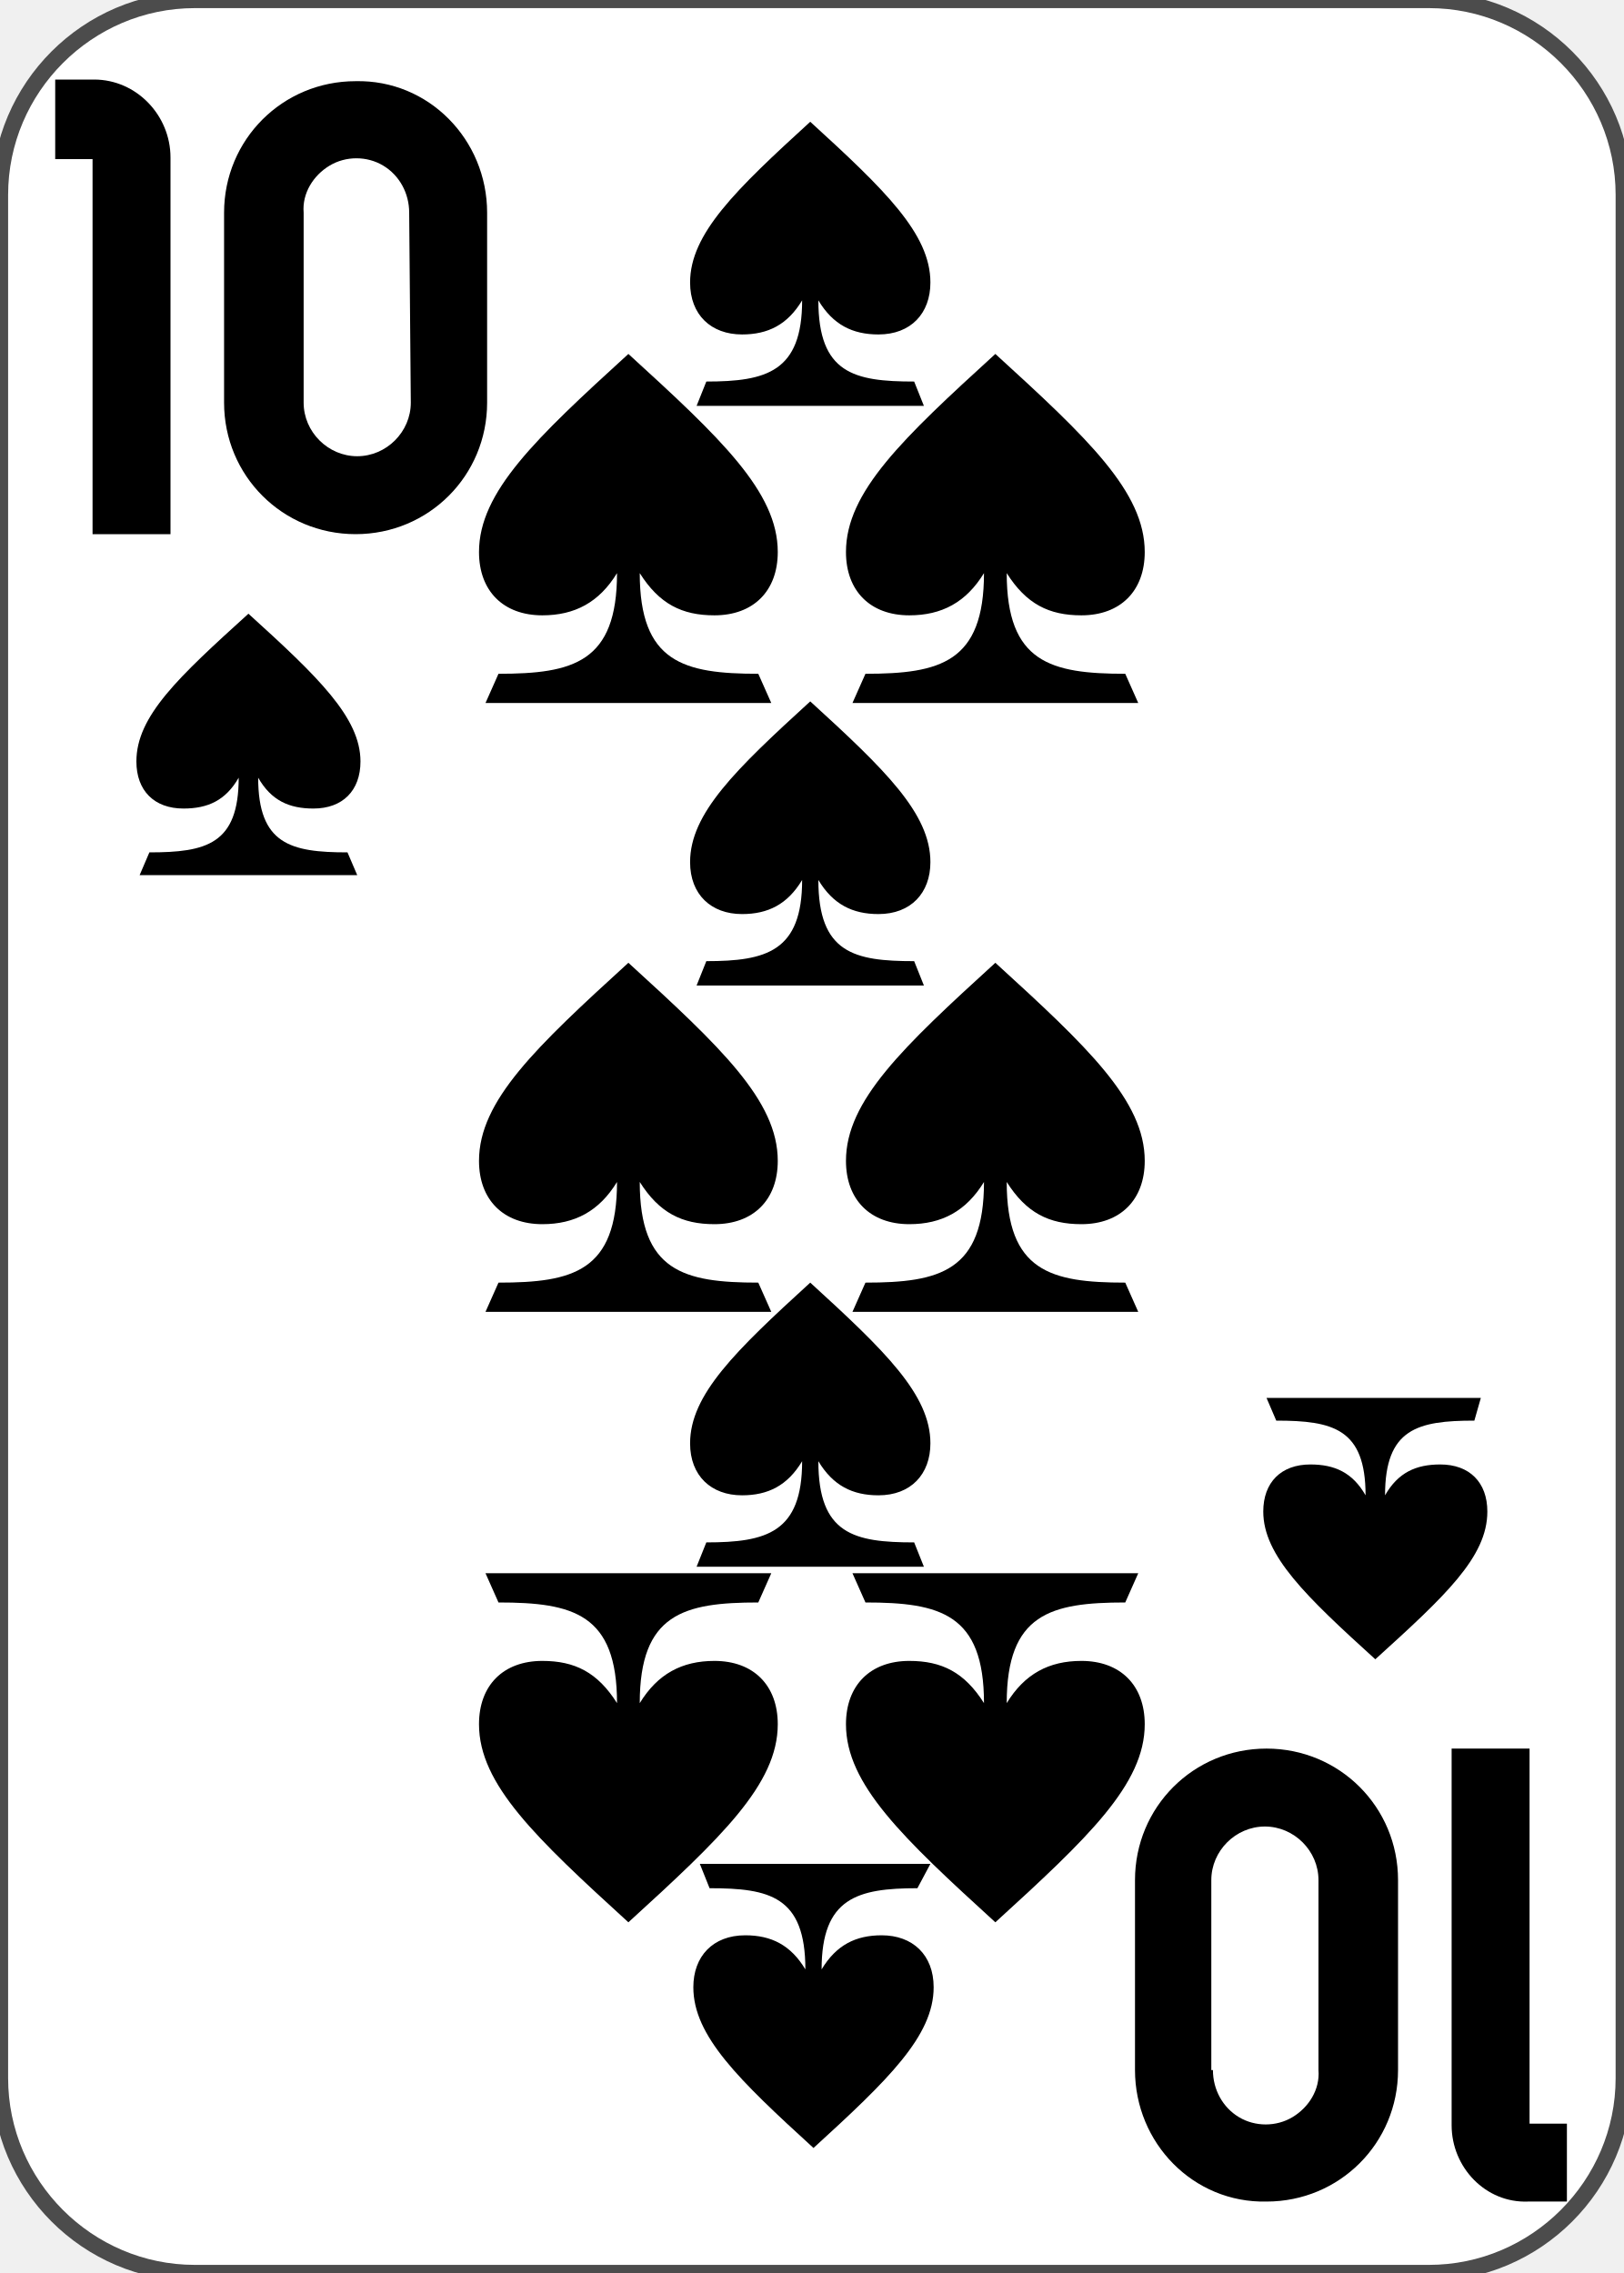
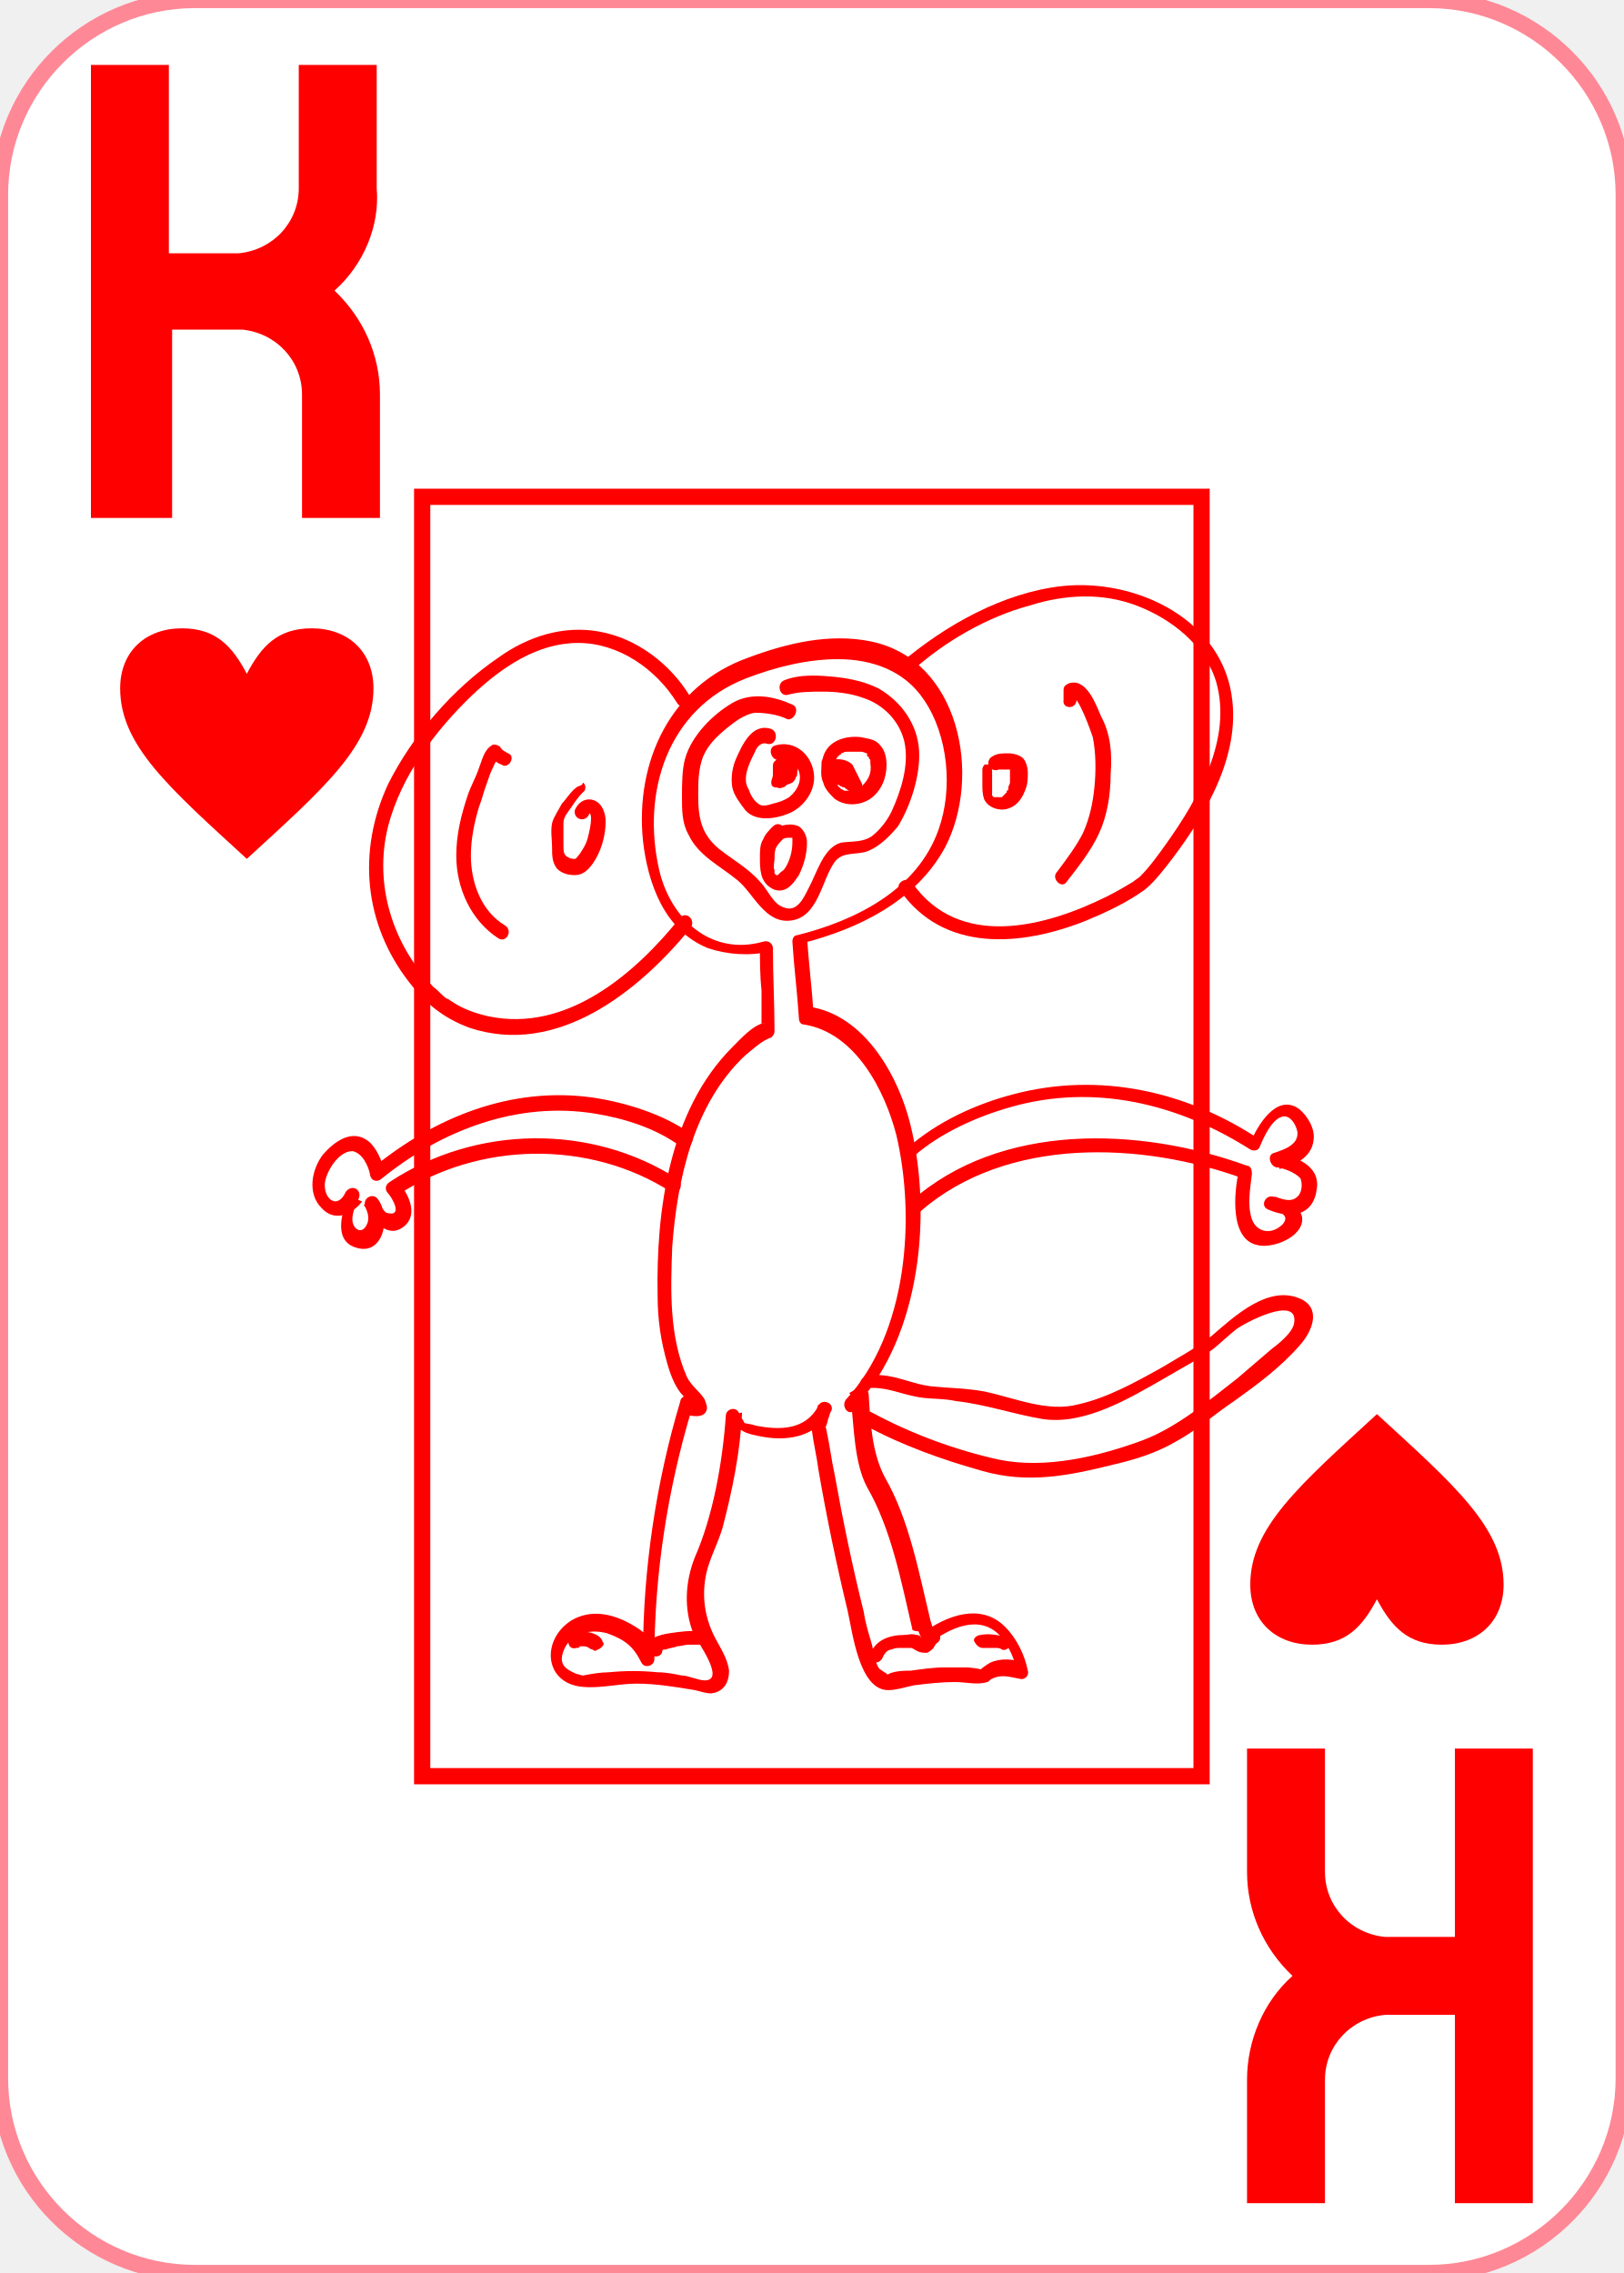
<svg xmlns="http://www.w3.org/2000/svg" version="1.1" id="Layer_1" x="0px" y="0px" viewBox="0 0 100 140" style="enable-background:new 0 0 100 140;" xml:space="preserve">
  <style type="text/css">
- 	.st0{fill:#FFFFFF;stroke:#4C4C4C;stroke-miterlimit:10;}
+ 	.st0{fill:#FFFFFF;stroke:#FF8896;stroke-miterlimit:10;}
+ 	.st1{fill:none;stroke:#FF0000;stroke-miterlimit:10;}
+ 	.st2{fill:#FF0000;}
</style>
  <path class="st0" d="M88,140H12c-6.6,0-12-5.4-12-12V12C0,5.4,5.4,0,12,0h76c6.6,0,12,5.4,12,12v116C100,134.6,94.6,140,88,140z" />
+   <rect x="26" y="30.6" class="st1" width="48" height="78.8" />
  <g>
-     <path d="M9.2,52.5c3.5,0,5.5-0.5,5.5-4.6c-0.8,1.4-1.9,1.9-3.4,1.9c-1.8,0-2.9-1.1-2.9-2.9c0-2.8,2.6-5.2,6.9-9.1   c4.3,3.9,6.9,6.4,6.9,9.1c0,1.8-1.1,2.9-2.9,2.9c-1.5,0-2.6-0.5-3.4-1.9c0,4.1,2,4.6,5.5,4.6l0.6,1.4H8.6L9.2,52.5z" />
+     <path class="st2" d="M20.6,17.9c1.8,1.7,2.8,4,2.8,6.4v7.6h-4.8v-7.6c0-2.1-1.6-3.8-3.7-4c-0.1,0-0.2,0-0.3,0h-4v11.6h-5V4h4.8   v11.6h4c0.1,0,0.2,0,0.3,0c2.1-0.2,3.7-1.9,3.7-4V4h4.8v7.6C23.4,13.9,22.4,16.3,20.6,17.9z" />
  </g>
  <g>
-     <path d="M90.8,87.5c-3.5,0-5.5,0.5-5.5,4.6c0.8-1.4,1.9-1.9,3.4-1.9c1.8,0,2.9,1.1,2.9,2.9c0,2.8-2.6,5.2-6.9,9.1   c-4.3-3.9-6.9-6.4-6.9-9.1c0-1.8,1.1-2.9,2.9-2.9c1.5,0,2.6,0.5,3.4,1.9c0-4.1-2-4.6-5.5-4.6L78,86.1h13.2L90.8,87.5z" />
+     <path class="st2" d="M79.6,121.7c-1.8-1.7-2.8-4-2.8-6.4v-7.6h4.8v7.6c0,2.1,1.6,3.8,3.7,4c0.1,0,0.2,0,0.3,0h4v-11.6h4.8v28h-4.8   v-11.6h-4c-0.1,0-0.2,0-0.3,0c-2.1,0.2-3.7,1.9-3.7,4v7.6h-4.8v-7.6C76.8,125.7,77.8,123.3,79.6,121.7z" />
  </g>
  <g>
-     <path d="M30.7,41.5c4.6,0,7.3-0.7,7.3-6.2c-1.1,1.8-2.6,2.6-4.6,2.6c-2.4,0-3.9-1.5-3.9-3.9c0-3.7,3.5-7,9.2-12.2   c5.7,5.2,9.2,8.5,9.2,12.2c0,2.4-1.5,3.9-3.9,3.9c-2,0-3.4-0.7-4.6-2.6c0,5.5,2.7,6.2,7.3,6.2l0.8,1.8H29.9L30.7,41.5z" />
+     <path class="st2" d="M77,97.6c0-3.5,3-6.1,7.8-10.5c4.8,4.4,7.8,7,7.8,10.5c0,2.3-1.6,3.7-3.8,3.7c-2.1,0-3.1-1.1-4-2.8   c-0.9,1.7-1.9,2.8-4,2.8C78.6,101.3,77,99.9,77,97.6z" />
  </g>
  <g>
-     <path d="M53.3,41.5c4.6,0,7.3-0.7,7.3-6.2c-1.1,1.8-2.6,2.6-4.6,2.6c-2.4,0-3.9-1.5-3.9-3.9c0-3.7,3.5-7,9.2-12.2   C67,27,70.5,30.3,70.5,34c0,2.4-1.5,3.9-3.9,3.9c-2,0-3.4-0.7-4.6-2.6c0,5.5,2.7,6.2,7.3,6.2l0.8,1.8H52.5L53.3,41.5z" />
+     <path class="st2" d="M23,42.4c0,3.5-3,6.1-7.8,10.5c-4.8-4.4-7.8-7-7.8-10.5c0-2.3,1.6-3.7,3.8-3.7c2.1,0,3.1,1.1,4,2.8   c0.9-1.7,1.9-2.8,4-2.8C21.4,38.7,23,40.1,23,42.4z" />
  </g>
  <g>
-     <path d="M30.7,79c4.6,0,7.3-0.7,7.3-6.2c-1.1,1.8-2.6,2.6-4.6,2.6c-2.4,0-3.9-1.5-3.9-3.9c0-3.7,3.5-7,9.2-12.2   c5.7,5.2,9.2,8.5,9.2,12.2c0,2.4-1.5,3.9-3.9,3.9c-2,0-3.4-0.7-4.6-2.6c0,5.5,2.7,6.2,7.3,6.2l0.8,1.8H29.9L30.7,79z" />
-   </g>
-   <g>
-     <path d="M53.3,79c4.6,0,7.3-0.7,7.3-6.2c-1.1,1.8-2.6,2.6-4.6,2.6c-2.4,0-3.9-1.5-3.9-3.9c0-3.7,3.5-7,9.2-12.2   c5.7,5.2,9.2,8.5,9.2,12.2c0,2.4-1.5,3.9-3.9,3.9c-2,0-3.4-0.7-4.6-2.6c0,5.5,2.7,6.2,7.3,6.2l0.8,1.8H52.5L53.3,79z" />
-   </g>
-   <g>
-     <path d="M43.5,59.2c3.7,0,5.9-0.6,5.9-5c-0.9,1.5-2.1,2.1-3.7,2.1c-1.9,0-3.2-1.2-3.2-3.2c0-3,2.8-5.7,7.4-9.9   c4.6,4.2,7.4,6.9,7.4,9.9c0,1.9-1.2,3.2-3.2,3.2c-1.6,0-2.8-0.6-3.7-2.1c0,4.5,2.2,5,5.9,5l0.6,1.5h-14L43.5,59.2z" />
-   </g>
-   <g>
-     <path d="M43.5,23.5c3.7,0,5.9-0.6,5.9-5c-0.9,1.5-2.1,2.1-3.7,2.1c-1.9,0-3.2-1.2-3.2-3.2c0-3,2.8-5.7,7.4-9.9   c4.6,4.2,7.4,6.9,7.4,9.9c0,1.9-1.2,3.2-3.2,3.2c-1.6,0-2.8-0.6-3.7-2.1c0,4.5,2.2,5,5.9,5l0.6,1.5h-14L43.5,23.5z" />
-   </g>
-   <g>
-     <path d="M56.5,116.3c-3.7,0-5.9,0.6-5.9,5c0.9-1.5,2.1-2.1,3.7-2.1c1.9,0,3.2,1.2,3.2,3.2c0,3-2.8,5.7-7.4,9.9   c-4.6-4.2-7.4-6.9-7.4-9.9c0-1.9,1.2-3.2,3.2-3.2c1.6,0,2.8,0.6,3.7,2.1c0-4.5-2.2-5-5.9-5l-0.6-1.5h14.2L56.5,116.3z" />
-   </g>
-   <g>
-     <path d="M43.5,95c3.7,0,5.9-0.6,5.9-5c-0.9,1.5-2.1,2.1-3.7,2.1c-1.9,0-3.2-1.2-3.2-3.2c0-3,2.8-5.7,7.4-9.9   c4.6,4.2,7.4,6.9,7.4,9.9c0,1.9-1.2,3.2-3.2,3.2c-1.6,0-2.8-0.6-3.7-2.1c0,4.5,2.2,5,5.9,5l0.6,1.5h-14L43.5,95z" />
-   </g>
-   <g>
-     <path d="M69.3,98.7c-4.6,0-7.3,0.7-7.3,6.2c1.1-1.8,2.6-2.6,4.6-2.6c2.4,0,3.9,1.5,3.9,3.9c0,3.7-3.5,7-9.2,12.2   c-5.7-5.2-9.2-8.5-9.2-12.2c0-2.4,1.5-3.9,3.9-3.9c2,0,3.4,0.7,4.6,2.6c0-5.5-2.7-6.2-7.3-6.2l-0.8-1.8h17.6L69.3,98.7z" />
-   </g>
-   <g>
-     <path d="M46.7,98.7c-4.6,0-7.3,0.7-7.3,6.2c1.1-1.8,2.6-2.6,4.6-2.6c2.4,0,3.9,1.5,3.9,3.9c0,3.7-3.5,7-9.2,12.2   c-5.7-5.2-9.2-8.5-9.2-12.2c0-2.4,1.5-3.9,3.9-3.9c2,0,3.4,0.7,4.6,2.6c0-5.5-2.7-6.2-7.3-6.2l-0.8-1.8h17.6L46.7,98.7z" />
-   </g>
-   <g>
-     <path d="M10.5,9.7v23.2H5.7V9.8H3.4V4.9h2.4C8.4,4.9,10.5,7.1,10.5,9.7z" />
-     <path d="M30,13.1v11.7c0,4.5-3.6,8.1-8.1,8.1s-8.1-3.6-8.1-8.1V13.1c0-4.5,3.6-8.1,8.1-8.1C26.4,4.9,30,8.6,30,13.1z M25.2,13.1   c0-1.2-0.6-2.3-1.6-2.9c-1-0.6-2.3-0.6-3.3,0s-1.7,1.7-1.6,2.9v11.7c0,1.8,1.5,3.3,3.3,3.3s3.3-1.5,3.3-3.3L25.2,13.1L25.2,13.1z" />
-   </g>
-   <g>
-     <path d="M89.4,130.9v-23.2h4.8v23.1h2.3v4.8h-2.4C91.5,135.7,89.4,133.5,89.4,130.9z" />
-     <path d="M69.9,127.5v-11.7c0-4.5,3.6-8.1,8.1-8.1s8.1,3.6,8.1,8.1v11.7c0,4.5-3.6,8.1-8.1,8.1C73.5,135.7,69.9,132,69.9,127.5z    M74.7,127.5c0,1.2,0.6,2.3,1.6,2.9c1,0.6,2.3,0.6,3.3,0s1.7-1.7,1.6-2.9v-11.7c0-1.8-1.5-3.3-3.3-3.3s-3.3,1.5-3.3,3.3v11.7   C74.6,127.5,74.7,127.5,74.7,127.5z" />
+     <g>
+       <g>
+         <path class="st2" d="M41.9,56.5c-2.8,3.5-7,7.1-11.8,6.1c-0.9-0.2-1.7-0.5-2.4-1c-0.3-0.2,0,0-0.2-0.1c-0.3-0.2-0.5-0.5-0.8-0.7     c-2.5-2.6-3.7-6.3-2.8-9.9c0.8-3.1,2.9-5.9,5.2-8.1c1.8-1.7,4-3.2,6.5-3.2s4.8,1.6,6.1,3.7c0.3,0.5,1.1,0,0.8-0.4     c-1.2-2-3.3-3.6-5.6-4c-2.2-0.4-4.4,0.3-6.2,1.6c-2.8,1.9-5.3,4.8-6.8,7.8c-1.9,4.1-1.5,8.6,1.3,12.2c1,1.3,2.1,2.2,3.7,2.8     c5.4,1.8,10.4-2.2,13.6-6.1C42.9,56.7,42.3,56.1,41.9,56.5L41.9,56.5z" />
+       </g>
+     </g>
+     <g>
+       <g>
+         <path class="st2" d="M57.3,99.8c-0.7-2.9-1.3-6.2-2.8-8.8c-0.8-1.5-0.9-3.4-1-5.1c0-0.3-0.4-0.6-0.7-0.4     c-0.2,0.1-0.3,0.2-0.5,0.3c0.2,0.2,0.4,0.5,0.5,0.7c3.9-4.3,4.6-11.7,3.3-17.1c-0.7-3-2.8-6.9-6.3-7.4c0.1,0.1,0.2,0.3,0.3,0.4     c-0.1-1.6-0.3-3.1-0.4-4.7c-0.1,0.1-0.2,0.3-0.3,0.4c3.5-0.9,7-2.6,8.8-5.9c2.3-4.4,0.9-11.6-4.6-12.7c-2.5-0.5-5.1,0.1-7.5,1     c-4.8,1.7-7,6.4-6.5,11.3c0.3,2.6,1.3,5.5,4,6.6c1.2,0.4,2.6,0.5,3.8,0.2c-0.2-0.1-0.4-0.3-0.6-0.4c0,0.9,0,1.9,0.1,2.8     c0,0.6,0,1.2,0,1.7c0,0.1,0,0.4,0,0.5c0.2,0.2-0.2-0.2,0.2-0.2c-0.7,0.1-1.5,1-2,1.5c-3.9,3.9-4.7,10.1-4.6,15.3     c0,1.5,0.2,2.8,0.6,4.2c0.2,0.7,0.5,1.5,1,2c0.1,0.1,0.1,0.1,0.2,0.2c0.1,0.1,0.2,0.2,0.3,0.2c0.2,0.2,0.3,0.1,0.4-0.3     c0-0.1-0.5-0.1-0.6-0.1c-0.2-0.1-0.5,0.1-0.5,0.3c-1.5,5-2.3,10.4-2.3,15.6c0.3-0.1,0.6-0.1,0.8-0.2c-0.4-0.9-0.7-1.2-1.6-1.7     c-1.1-0.6-2.4-0.9-3.6-0.2c-1.9,1.2-1.7,3.9,0.7,4.1c1.1,0.1,2.2-0.2,3.3-0.2c1.2,0,2.4,0.2,3.6,0.4c0.4,0.1,0.7,0.2,1,0.2     c0.8-0.1,1.1-0.7,1.1-1.4c-0.1-0.8-0.6-1.5-0.9-2.1c-0.6-1.2-0.8-2.5-0.5-3.9c0.2-0.9,0.7-1.8,1-2.8c0.6-2.3,1.1-4.7,1.2-7.1     c-0.3,0.1-0.6,0.1-0.8,0.2c0.6,1,1,1.1,2.1,1.3c1.7,0.3,3.4-0.1,4.2-1.7c-0.3-0.1-0.5-0.2-0.8-0.3c-0.2,0.6-0.5,1-0.4,1.6     c0.1,0.8,0.3,1.6,0.4,2.4c0.5,2.9,1.1,5.8,1.8,8.7c0.3,1.3,0.7,4.9,2.5,4.9c0.5,0,1.1-0.2,1.6-0.3c0.8-0.1,1.7-0.2,2.5-0.2     c0.7,0,1.4,0.2,2,0c0.1,0,0.2-0.2,0.3-0.2c0.6-0.3,1.1-0.1,1.7,0c0.3,0.1,0.6-0.2,0.5-0.5c-0.2-1-0.7-2-1.4-2.7     c-1.5-1.5-3.6-0.7-5.1,0.4c0.2,0.1,0.4,0.2,0.7,0.3C57.5,100.4,57.4,100.1,57.3,99.8c-0.2-0.5-1-0.3-0.9,0.2     c0.1,0.3,0.2,0.6,0.3,0.8c0.1,0.3,0.4,0.4,0.7,0.3c1.4-1,3.2-1.7,4.4-0.1c0.4,0.6,0.7,1.2,0.8,1.9c0.2-0.2,0.4-0.4,0.5-0.5     c-0.7-0.2-1.4-0.3-2.1,0c-0.2,0.1-0.6,0.4-0.7,0.5c0.5-0.1-0.7-0.2-0.7-0.2c-0.5,0-0.9,0-1.4,0c-0.7,0-1.4,0.1-2.1,0.2     c-0.3,0-1.2,0-1.5,0.3c-0.2,0.2,0.2,0.2,0.1,0c-0.1-0.2-0.5-0.3-0.6-0.5c-0.2-0.3-0.3-1-0.4-1.4c-0.2-0.7-0.4-1.3-0.5-2     c-0.7-2.8-1.3-5.7-1.8-8.5c-0.2-0.9-0.3-1.8-0.5-2.7c0-0.1-0.1-0.3-0.1-0.4c0,0.5,0.2-0.2,0.2-0.3c0.1-0.2,0.1-0.4,0.2-0.5     c0.2-0.5-0.6-0.8-0.8-0.3c-0.8,1.5-2.4,1.5-3.9,1.2c-0.2-0.1-0.6-0.1-0.8-0.2c0.4,0.3-0.1-0.3-0.2-0.6c-0.2-0.4-0.8-0.2-0.8,0.2     c-0.2,2.9-0.8,6.2-1.9,8.7c-0.6,1.5-0.7,3.2-0.1,4.7c0.3,0.6,2,2.9,0.7,2.9c-0.4,0-1-0.3-1.4-0.3c-0.5-0.1-1-0.2-1.5-0.2     c-1-0.1-2-0.1-3,0c-0.5,0-1.1,0.1-1.6,0.2c-0.4,0,0.2,0,0,0c-0.1,0-0.3-0.1-0.4-0.1c-0.7-0.3-1.1-0.6-0.8-1.4     c0.4-1.1,1.6-1.4,2.7-1.1c1.1,0.4,1.6,0.8,2.1,1.8c0.2,0.4,0.8,0.2,0.8-0.2c0-5.2,0.8-10.4,2.3-15.4c-0.2,0.1-0.4,0.2-0.5,0.3     c0.4,0.1,1.2,0.3,1.4-0.2c0.1-0.2,0-0.4-0.1-0.7c-0.3-0.5-0.8-0.8-1.1-1.4c-1.1-2.5-1-5.4-0.9-8c0.3-4.1,1.3-8.8,4.5-11.8     c0.5-0.4,1-0.9,1.6-1.1c0.1-0.1,0.2-0.2,0.2-0.4c0-1.7-0.1-3.4-0.1-5.1c0-0.3-0.3-0.5-0.6-0.4c-3.2,0.9-5.7-1.4-6.4-4.4     c-1.1-4.8,0.5-9.9,5.3-11.8c1.8-0.7,3.8-1.2,5.7-1.2c2.1,0,4.1,0.7,5.3,2.5c1.5,2.2,1.8,5.5,0.9,8c-1.3,3.7-5.1,5.6-8.7,6.5     c-0.2,0-0.3,0.2-0.3,0.4c0.1,1.6,0.3,3.1,0.4,4.7c0,0.2,0.1,0.4,0.3,0.4c3.2,0.5,5,4.1,5.7,6.8c1.2,5.1,0.7,12.2-3.1,16.3     c-0.3,0.4,0.1,1,0.5,0.7c0.2-0.1,0.3-0.2,0.5-0.3c-0.2-0.1-0.4-0.3-0.7-0.4c0.2,1.7,0.2,3.9,1,5.4c1.5,2.6,2.1,5.8,2.8,8.8     C56.6,100.6,57.4,100.4,57.3,99.8z" />
+       </g>
+     </g>
+     <g>
+       <g>
+         <path class="st2" d="M56.2,41.3c2-1.8,4.6-3.3,7.2-4c2.2-0.7,4.5-0.8,6.6,0s4.2,2.4,4.9,4.7c1,3.5-1.1,7.2-3.1,10     c-0.5,0.7-1,1.4-1.6,2c0.1-0.1,0,0,0,0c-0.1,0.1-0.3,0.2-0.4,0.3c-0.5,0.3-1,0.6-1.6,0.9c-3.8,1.9-9.1,3.3-12-0.8     c-0.3-0.5-1.1,0-0.8,0.4c2.7,3.9,7.5,3.5,11.5,1.9c1.2-0.5,2.5-1.1,3.6-1.9c0.5-0.4,0.9-0.9,1.3-1.4c2.2-2.8,4.5-6.5,4.1-10.2     c-0.5-5-5.9-7.6-10.5-7.1c-3.6,0.4-7.2,2.4-10,4.8C55.2,41.1,55.8,41.7,56.2,41.3L56.2,41.3z" />
+       </g>
+     </g>
+     <g>
+       <g>
+         <path class="st2" d="M54.4,102c0.1-0.2,0.3-0.4,0.5-0.4c0.2-0.1,0.4-0.1,0.6-0.1c0.2,0,0.4,0,0.6,0c0.1,0,0.2,0.1,0.4,0.2     s0.4,0.1,0.6,0.1c0.2-0.1,0.3-0.2,0.4-0.3c0-0.1,0.1-0.1,0.1-0.2c0,0,0,0,0.1-0.1s-0.1,0,0,0c0.5-0.3,0-1.1-0.4-0.8     c-0.1,0.1-0.3,0.2-0.4,0.3c0,0.1-0.1,0.1-0.1,0.2l0,0l0,0h0.1c0,0,0,0-0.1,0c0,0-0.1,0-0.1-0.1c-0.1-0.1-0.2-0.1-0.3-0.1     c-0.2-0.1-0.5,0-0.7,0c-0.9,0-1.8,0.3-2.1,1.2c-0.1,0.2,0.1,0.5,0.3,0.5C54.1,102.4,54.3,102.3,54.4,102L54.4,102z" />
+       </g>
+     </g>
+     <g>
+       <g>
+         <path class="st2" d="M60.5,101.5c0.3,0,0.6,0,0.9,0h-0.1c0.1,0,0.3,0,0.4,0.1c0.2,0.1,0.5-0.1,0.5-0.3c0.1-0.2-0.1-0.5-0.3-0.5     c-0.5-0.1-1-0.2-1.5-0.1c-0.2,0-0.5,0.2-0.4,0.4C60.1,101.3,60.3,101.5,60.5,101.5L60.5,101.5z" />
+       </g>
+     </g>
+     <g>
+       <g>
+         <path class="st2" d="M35.5,101.5c0.1,0,0.2,0,0.2-0.1h-0.1c0.1,0,0.3,0,0.4,0h-0.1c0.1,0,0.2,0,0.4,0.1h-0.1     c0.1,0,0.2,0.1,0.3,0.1c0.1,0.1,0.2,0.1,0.3,0c0.1,0,0.2-0.1,0.3-0.2s0.1-0.2,0-0.3c0-0.1-0.1-0.2-0.2-0.3     c-0.4-0.3-1.1-0.4-1.6-0.2c-0.1,0-0.2,0.1-0.3,0.2s-0.1,0.2,0,0.3C35,101.4,35.2,101.6,35.5,101.5L35.5,101.5z" />
+       </g>
+     </g>
+     <g>
+       <g>
+         <path class="st2" d="M40.8,101.6C40.8,101.5,40.8,101.7,40.8,101.6C40.8,101.7,40.8,101.7,40.8,101.6     C40.8,101.7,40.8,101.7,40.8,101.6C40.8,101.7,40.9,101.6,40.8,101.6c0.1,0,0.2,0,0.2,0c0.2-0.1,0.5-0.1,0.7-0.2     c0.2,0,0.5-0.1,0.7-0.1c0.3,0,0.5,0,0.8,0c0.2,0,0.5-0.2,0.4-0.4c0-0.3-0.2-0.4-0.4-0.4c-0.7-0.1-1.3,0-2,0.1     c-0.6,0.1-1.4,0.3-1.4,1c0,0.2,0.2,0.5,0.4,0.4C40.6,102.1,40.8,101.9,40.8,101.6L40.8,101.6z" />
+       </g>
+     </g>
+     <g>
+       <g>
+         <path class="st2" d="M53.4,85.5c1.1-0.1,1.9,0.3,2.9,0.5c0.8,0.2,1.7,0.1,2.6,0.3c1.8,0.2,3.5,0.8,5.3,1.1     c2.6,0.4,5.4-1.3,7.5-2.5c1-0.6,2-1.1,3-1.8c0.5-0.4,0.9-0.8,1.4-1.2c0.5-0.4,3.9-2.2,3.6-0.4c-0.1,0.6-1,1.3-1.4,1.6     c-0.7,0.6-1.4,1.2-2.1,1.8c-1.8,1.4-3.7,3-5.8,3.8c-2.7,1-6,1.8-8.9,1.2c-2.7-0.6-5.4-1.6-7.8-2.9c-0.5-0.3-0.9,0.5-0.4,0.8     c2.2,1.2,4.7,2.1,7.2,2.8c2.8,0.8,5.3,0.3,8.1-0.4c1.3-0.3,2.6-0.7,3.8-1.4c1.3-0.7,2.4-1.7,3.6-2.5c1.4-1,2.9-2.1,4.1-3.5     c0.7-0.8,1.3-2.2,0-2.8c-2-0.9-4.1,1.1-5.5,2.3c-0.9,0.7-2,1.3-3,1.9c-1.6,0.9-3.4,1.9-5.2,2.3c-1.9,0.5-3.9-0.4-5.8-0.8     c-1.1-0.2-2.1-0.2-3.1-0.3c-1.3-0.1-2.4-0.8-3.8-0.7C52.8,84.7,52.8,85.6,53.4,85.5L53.4,85.5z" />
+       </g>
+     </g>
+     <g>
+       <g>
+         <path class="st2" d="M66.3,43.1c0-0.2,0-0.4,0-0.6c-0.1,0.1-0.2,0.3-0.3,0.4c0.4-0.1,1.2,2.2,1.3,2.5c0.2,1,0.2,2.1,0.1,3.1     s-0.3,1.9-0.7,2.8c-0.4,0.8-1,1.6-1.6,2.4c-0.4,0.4,0.3,1.1,0.6,0.6c0.7-0.9,1.5-1.9,2-3s0.7-2.4,0.7-3.6c0.1-1.3,0-2.5-0.6-3.6     c-0.3-0.7-0.9-2.4-2-2c-0.2,0.1-0.3,0.2-0.3,0.4s0,0.4,0,0.6C65.4,43.7,66.3,43.7,66.3,43.1L66.3,43.1z" />
+       </g>
+     </g>
+     <g>
+       <g>
+         <path class="st2" d="M60.5,47.4c0,0.3,0,0.6,0,0.9c0,0.3,0,0.6,0.1,0.9c0.2,0.5,0.9,0.8,1.5,0.6s0.9-0.7,1.1-1.3     c0.1-0.3,0.1-0.6,0.1-0.9c0-0.3-0.1-0.7-0.3-0.9s-0.6-0.3-0.9-0.3c-0.4,0-0.7,0-1,0.2c-0.2,0.1-0.3,0.4-0.2,0.6     c0.1,0.2,0.4,0.3,0.6,0.2c0,0,0.1,0,0,0c0,0,0,0,0.1,0h0.1c0.1,0,0.2,0,0.3,0h0.1c0,0,0.1,0,0,0h0.1c0,0,0.1,0,0,0s0,0,0,0     s0.1,0.1,0,0l0,0l0,0l0,0c0,0,0,0.1,0,0v0.1c0-0.1,0,0,0,0v0.1v0.1v0.1c0,0,0,0.1,0,0c0,0,0,0,0,0.1c0,0,0,0,0,0.1s0,0.1,0,0.2     c0,0.1-0.1,0.2-0.1,0.3l0,0v0.1c0,0,0,0.1-0.1,0.1c0,0,0,0,0,0.1l0,0l-0.1,0.1c0,0,0,0-0.1,0.1c0,0,0.1,0,0,0l-0.1,0.1     c0,0,0.1,0,0,0c0,0,0,0-0.1,0c0,0,0,0-0.1,0s0,0,0,0h-0.1c-0.1,0,0,0,0,0h-0.1c0,0-0.1,0,0,0s0,0,0,0s0,0-0.1,0l0,0     c0,0,0,0-0.1-0.1c0.1,0.1,0,0,0,0l0,0l0,0c0,0,0,0,0-0.1s0,0,0,0c0-0.1,0-0.1,0-0.2c0-0.1,0-0.3,0-0.4c0-0.3,0-0.6,0-0.8     s-0.2-0.5-0.4-0.4C60.7,47,60.5,47.2,60.5,47.4L60.5,47.4z" />
+       </g>
+     </g>
+     <g>
+       <g>
+         <path class="st2" d="M31.3,46.4c-0.2-0.1-0.4-0.2-0.5-0.4c-0.1-0.1-0.4-0.2-0.5-0.1c-0.5,0.3-0.6,0.9-0.8,1.4     c-0.2,0.6-0.5,1.1-0.7,1.7c-0.4,1.2-0.7,2.4-0.7,3.7c0,2,0.9,4,2.6,5.1c0.5,0.3,0.9-0.5,0.4-0.8c-1.5-0.9-2.1-2.7-2.1-4.3     c0-1,0.2-2,0.5-3c0.2-0.5,0.3-1,0.5-1.5c0.1-0.3,0.2-0.6,0.3-0.8c0.1-0.2,0.2-0.5,0.4-0.7c-0.2,0-0.4,0-0.5-0.1     c0.2,0.2,0.4,0.4,0.7,0.5C31.3,47.4,31.8,46.6,31.3,46.4L31.3,46.4z" />
+       </g>
+     </g>
+     <g>
+       <g>
+         <path class="st2" d="M35.5,48.5c-0.4,0.3-0.6,0.7-0.9,1c-0.2,0.4-0.5,0.8-0.6,1.2c-0.1,0.5,0,1,0,1.5s0,0.9,0.3,1.3     c0.3,0.3,0.7,0.4,1.1,0.4c0.5,0,0.8-0.3,1.1-0.7c0.5-0.7,0.8-1.7,0.8-2.6c0-0.5-0.2-1.1-0.7-1.3s-1,0.1-1.2,0.6     c-0.1,0.6,0.7,0.8,0.9,0.2l0,0c0.1,0,0.1,0.3,0.1,0.3c0,0.4-0.1,0.8-0.2,1.2c-0.1,0.4-0.3,0.7-0.5,1c-0.1,0.1-0.2,0.3-0.3,0.3     s-0.3,0-0.4-0.1c-0.3-0.1-0.3-0.4-0.3-0.8c0-0.4,0-0.9,0-1.3c0-0.4,0.3-0.7,0.5-1s0.4-0.6,0.7-0.9c0.2-0.1,0.2-0.5,0-0.6     C35.9,48.4,35.6,48.4,35.5,48.5L35.5,48.5z" />
+       </g>
+     </g>
+     <g>
+       <g>
+         <path class="st2" d="M56.3,71.2c1.6-1.4,3.8-2.4,5.9-3c5.2-1.5,10.4-0.2,14.8,2.6c0.2,0.1,0.5,0.1,0.6-0.2     c0.2-0.5,0.7-1.6,1.3-1.8c0.5-0.2,0.9,0.4,1,0.9c0.1,0.8-0.8,1.1-1.4,1.3c-0.5,0.1-0.3,0.8,0.1,0.9c0.3,0,1.2,0.3,1.5,0.7     c0.1,0.3,0.1,0.7-0.1,1c-0.4,0.5-0.9,0.3-1.5,0.1c-0.1,0.3-0.2,0.5-0.3,0.8c0.5,0.1,1.3,0.3,0.8,0.9c-0.7,0.7-1.6,0.5-1.9-0.3     c-0.3-0.9-0.1-1.9,0-2.8c0-0.3-0.1-0.5-0.3-0.5c-6.6-2.4-15.2-2.7-20.7,2.2c-0.4,0.4,0.2,1,0.6,0.6c5.3-4.6,13.6-4.3,19.9-2     c-0.1-0.2-0.2-0.4-0.3-0.5c-0.3,1.3-0.6,4.3,1.2,4.6c0.9,0.2,2.7-0.5,2.7-1.6c0-0.8-1.1-1.2-1.8-1.4c-0.5-0.1-0.8,0.6-0.3,0.8     c1.4,0.6,2.8,0.4,3-1.3c0.2-1.4-1.3-2-2.4-2.1c0,0.3,0.1,0.6,0.1,0.9c0.9-0.2,2-0.7,2.1-1.8c0.1-0.7-0.4-1.5-0.9-1.9     c-1.4-1-2.6,1.1-3,2.1c0.2-0.1,0.4-0.1,0.6-0.2c-4.5-3-9.9-4.2-15.2-2.8c-2.3,0.6-4.7,1.7-6.5,3.3C55.2,70.9,55.8,71.5,56.3,71.2     L56.3,71.2z" />
+       </g>
+     </g>
+     <g>
+       <g>
+         <path class="st2" d="M42.5,69.8c-1.7-1.2-4-1.9-6-2.2c-5-0.7-9.7,1.2-13.5,4.3c0.2,0.1,0.5,0.1,0.7,0.2c-0.2-0.6-0.5-1.4-1-1.8     c-1-0.8-2.1,0-2.8,0.8c-0.7,0.9-1,2.4-0.1,3.3c0.8,0.9,1.9,0.4,2.5-0.4c-0.3-0.1-0.5-0.3-0.8-0.4c-0.4,0.9-1,2.7,0.3,3.2     c1.8,0.7,2.3-1.8,1.5-2.9c-0.3-0.5-1-0.1-0.8,0.4c0.4,0.8,1.3,2,2.3,1.3s0.4-2-0.2-2.7c0,0.2-0.1,0.5-0.1,0.7     c5-3.3,11.8-3.4,16.8-0.2c0.5,0.3,0.9-0.5,0.4-0.8c-5.3-3.4-12.4-3.3-17.7,0.2c-0.3,0.2-0.3,0.5-0.1,0.7c0.2,0.2,1,1.5-0.1,1.2     c-0.2-0.1-0.5-0.7-0.6-0.9c-0.3,0.1-0.5,0.3-0.8,0.4c0.2,0.3,0.4,0.8,0.2,1.2c-0.3,0.7-0.9,0.3-0.9-0.3c0-0.4,0.2-0.9,0.4-1.3     c0.2-0.5-0.4-0.9-0.8-0.4C20.8,74.5,20,73.9,20,73c0-0.7,0.8-2.1,1.7-2.1c0.6,0.1,1,0.9,1.1,1.5c0.1,0.4,0.5,0.4,0.7,0.2     c3.7-3,8.4-4.8,13.2-4c1.8,0.3,3.7,0.9,5.2,2C42.5,70.9,42.9,70.1,42.5,69.8L42.5,69.8z" />
+       </g>
+     </g>
+     <g>
+       <g>
+         <path class="st2" d="M48.8,43.4c-1.1-0.5-2.5-0.8-3.7-0.1s-2.5,2-2.9,3.4C42,47.4,42,48.3,42,49.1s0,1.6,0.4,2.3     c0.6,1.3,1.9,1.9,3,2.8c1,0.8,1.7,2.7,3.3,2.5c1.7-0.2,1.9-2.5,2.7-3.6c0.5-0.7,1.4-0.4,2.1-0.7c0.7-0.3,1.3-0.9,1.8-1.5     c0.8-1.3,1.4-3.2,1.3-4.7c-0.1-1.6-1.1-3-2.5-3.8c-0.8-0.4-1.7-0.6-2.6-0.7c-1-0.1-2.2-0.2-3.2,0.2c-0.5,0.2-0.3,1,0.2,0.9     c0.7-0.2,1.4-0.2,2.2-0.2s1.7,0.1,2.5,0.4c1.2,0.4,2.2,1.4,2.5,2.7c0.3,1.4-0.2,3-0.8,4.3c-0.3,0.6-0.7,1.1-1.2,1.5     c-0.6,0.4-1.2,0.3-1.9,0.4c-1.1,0.3-1.5,1.9-2,2.8c-0.3,0.6-0.7,1.5-1.5,1.2c-0.7-0.2-1-1.1-1.5-1.6c-0.7-0.8-1.6-1.3-2.5-2     C43.2,51.4,43,50.4,43,49c0-0.8,0-1.6,0.3-2.4c0.3-0.7,0.8-1.2,1.4-1.7c0.5-0.4,1.1-0.9,1.8-1c0.6,0,1.4,0.1,2,0.4     C48.9,44.4,49.3,43.6,48.8,43.4L48.8,43.4z" />
+       </g>
+     </g>
+     <g>
+       <g>
+         <path class="st2" d="M47.5,44.9c-1.2-0.4-1.8,1-2.2,1.9c-0.2,0.5-0.3,1.1-0.2,1.7c0.1,0.5,0.5,1,0.8,1.4c0.7,0.8,2.1,0.5,2.9,0.1     c0.9-0.5,1.5-1.5,1.3-2.5c-0.2-1.1-1.2-1.9-2.3-1.6c-0.6,0.1-0.3,1,0.2,0.9s1,0.2,1.2,0.7c0.2,0.6-0.1,1.2-0.6,1.6     c-0.3,0.2-0.6,0.3-1,0.4c-0.3,0.1-0.7,0.2-0.9,0c-0.3-0.2-0.5-0.6-0.6-0.9c-0.2-0.3-0.2-0.7-0.1-1.1c0.1-0.4,0.3-0.8,0.5-1.2     c0.1-0.3,0.4-0.6,0.7-0.5C47.8,46,48,45.1,47.5,44.9L47.5,44.9z" />
+       </g>
+     </g>
+     <g>
+       <g>
+         <path class="st2" d="M48.4,46.5c-0.3,0-0.5,0.2-0.7,0.4c-0.1,0.1-0.1,0.2-0.1,0.3c0,0.2,0,0.3,0,0.5c0,0.3,0.3,0.5,0.5,0.6     c0.3,0.1,0.5,0,0.7-0.1c0.1-0.1,0.2-0.2,0.2-0.3c0.1-0.1,0.1-0.2,0.1-0.3c0-0.2,0.1-0.4,0-0.5s-0.2-0.2-0.3-0.2h-0.1     c-0.1,0-0.2,0-0.3,0s-0.1,0-0.2,0c-0.1,0-0.2,0.1-0.3,0.2c-0.2,0.2-0.2,0.4-0.3,0.6c0,0.2-0.1,0.3-0.1,0.5s0.1,0.3,0.3,0.3     c0.1,0,0.2,0.1,0.4,0c0.1,0,0.2-0.1,0.3-0.2c0.1-0.1,0.2-0.1,0.3-0.2c0.1-0.1,0.2-0.2,0.2-0.3s0-0.2,0-0.3     c-0.1-0.1-0.2-0.2-0.3-0.2s-0.2,0-0.3,0c-0.1,0.1-0.2,0.1-0.3,0.2c-0.1,0.1-0.2,0.1-0.2,0.1H48l0,0h0.1l0,0h0.1l0,0h0.1l0,0     c0,0,0.1,0,0.1,0.1l0,0c0,0,0,0.1,0.1,0.1l0,0v0.1l0,0V48l0,0v0.1c0-0.1,0.1-0.2,0.1-0.3s0-0.2,0.1-0.3v0.1v-0.1     c0,0,0,0.1-0.1,0.1c0,0,0,0,0.1-0.1c0,0-0.1,0-0.1,0.1c0,0,0,0,0.1,0h-0.1h0.1h-0.1c0.1,0,0.1,0,0.2,0h-0.1c0.1,0,0.2,0,0.2,0.1     h-0.1l0,0c0,0-0.1,0-0.1-0.1l0,0c0,0,0-0.1-0.1-0.1l0,0v-0.1l0,0v-0.1v0.1v-0.1c0,0.1,0,0.1,0,0.2v-0.1c0,0,0,0.1-0.1,0.1     c0,0,0-0.1,0.1-0.1l-0.1,0.1c0,0,0.1,0,0.1-0.1h-0.1h0.1h-0.1h0.1h-0.1h0.1h-0.1h0.1h-0.1c0,0,0.1,0,0.1,0.1c0,0,0,0-0.1-0.1     c0,0,0,0.1,0.1,0.1c0,0,0,0,0-0.1v0.1v-0.1v0.1v-0.1v0.1c0-0.1,0-0.2,0.1-0.2v0.1c0-0.1,0.1-0.1,0.1-0.2c0,0,0,0.1-0.1,0.1     c0,0,0-0.1,0.1-0.1c0,0-0.1,0-0.1,0.1c0,0,0,0,0.1,0h-0.1c0,0,0,0,0.1,0h-0.1l0,0c0.1,0,0.2-0.1,0.3-0.1c0.1-0.1,0.1-0.2,0.1-0.3     s0-0.2-0.1-0.3C48.6,46.5,48.5,46.5,48.4,46.5L48.4,46.5z" />
+       </g>
+     </g>
+     <g>
+       <g>
+         <path class="st2" d="M50.6,46.9c0,0.4-0.1,0.9,0.1,1.3c0.1,0.4,0.4,0.7,0.7,1c0.7,0.5,1.6,0.4,2.2,0c0.7-0.5,1-1.3,1-2.1     c0-0.4-0.1-0.9-0.4-1.2c-0.3-0.4-0.8-0.4-1.2-0.5c-0.9-0.1-2,0.2-2.3,1.2c-0.1,0.2,0.1,0.5,0.3,0.5c0.2,0.1,0.5-0.1,0.5-0.3     c0-0.1,0.1-0.2,0.1-0.2l0.1-0.1l0,0c0,0,0.1,0,0.1-0.1c0.1,0,0.2-0.1,0.3-0.1s0.3,0,0.5,0c0.1,0,0.3,0,0.4,0     c0.2,0,0.3,0.1,0.4,0.1c0,0,0,0,0,0.1s0,0.1,0.1,0.1c0,0.1,0,0.1,0.1,0.2v0.1V47c0.1,0.6-0.1,1-0.5,1.4c0,0,0,0-0.1,0.1     c-0.1,0-0.1,0.1-0.2,0.1c0,0-0.1,0,0,0h-0.1c-0.1,0-0.2,0-0.2,0.1c0.1,0-0.1,0-0.1,0c-0.1,0-0.1,0-0.2,0c0.1,0,0,0,0,0h-0.1H52     l0,0l0,0c-0.2-0.1-0.2-0.1-0.3-0.2c-0.1-0.1,0,0-0.1-0.1v-0.1c0,0-0.1-0.1,0-0.1c-0.1-0.3-0.1-0.7-0.1-1.1c0-0.2-0.2-0.4-0.4-0.4     C50.8,46.4,50.7,46.6,50.6,46.9L50.6,46.9z" />
+       </g>
+     </g>
+     <g>
+       <g>
+         <path class="st2" d="M51.4,47.6c0.2,0,0.3,0,0.5,0h-0.1c0.1,0,0.1,0,0.2,0h-0.1c0,0,0.1,0,0.1,0.1c0,0-0.1,0-0.1-0.1l0.1,0.1     c0,0,0-0.1-0.1-0.1c0.1,0.1,0.2,0.3,0.2,0.5c0.1,0.2,0.2,0.4,0.2,0.6c0.2-0.2,0.4-0.4,0.6-0.6c-0.2-0.1-0.4-0.3-0.6-0.4     c-0.3-0.2-0.6-0.3-0.9-0.2c-0.2,0.1-0.4,0.3-0.3,0.5c0.1,0.2,0.3,0.4,0.5,0.3l0,0h-0.1c0,0,0,0,0.1,0h-0.1c0,0,0,0,0.1,0h-0.1     l0,0c0,0-0.1,0-0.1-0.1l0,0c0,0,0-0.1-0.1-0.1l0,0c0.1,0.2,0.4,0.3,0.6,0.2c0.2-0.1,0.3-0.4,0.2-0.6c-0.2-0.3-0.5-0.4-0.8-0.3     c0.1,0.3,0.2,0.6,0.2,0.9c0,0,0,0,0.1,0h-0.1h0.1h-0.1c0.1,0,0.1,0,0.2,0h-0.1c0.1,0.1,0.3,0.2,0.4,0.2c0.1,0.1,0.3,0.2,0.4,0.3     c0.1,0.1,0.2,0.1,0.3,0.1s0.2-0.1,0.3-0.1c0.1-0.1,0.1-0.1,0.1-0.2c0-0.1,0-0.2,0-0.3c-0.1-0.2-0.2-0.4-0.3-0.6     c-0.1-0.2-0.2-0.4-0.3-0.6c-0.3-0.3-0.8-0.4-1.2-0.3c-0.1,0-0.2,0-0.3,0.1c0.1,0.1,0,0.2,0,0.3s0,0.2,0.1,0.3     C51.2,47.6,51.3,47.6,51.4,47.6L51.4,47.6z" />
+       </g>
+     </g>
+     <g>
+       <g>
+         <path class="st2" d="M47.6,50.9c-0.2,0.2-0.5,0.5-0.6,0.8c-0.2,0.3-0.2,0.7-0.2,1.1c0,0.7,0,1.5,0.7,1.9c0.3,0.2,0.7,0.2,1,0     s0.5-0.5,0.7-0.8c0.3-0.6,0.5-1.3,0.5-2c0-0.4-0.2-0.8-0.5-1c-0.4-0.2-0.9-0.1-1.2,0c-0.2,0.1-0.4,0.3-0.3,0.5     c0.1,0.2,0.3,0.4,0.5,0.3c0.1-0.1,0.3-0.1,0.4-0.1c0.1,0,0.1,0,0.2,0l0,0c0.1,0,0,0,0,0l0,0c0,0,0,0.1,0,0c0,0,0,0,0,0.1     c0,0,0,0,0,0.1c0,0,0,0.1,0,0v0.1c0,0.4-0.1,0.9-0.3,1.3c-0.1,0.2-0.2,0.4-0.4,0.5L48,53.8l-0.1,0.1l0,0c-0.1,0,0,0,0,0h-0.1     c0,0-0.1-0.1,0,0l-0.1-0.1v-0.1v-0.1c-0.1-0.2,0-0.5,0-0.7s0-0.5,0.1-0.7s0.3-0.4,0.5-0.6c0.2-0.2,0.2-0.5,0-0.6     C48.1,50.7,47.8,50.7,47.6,50.9L47.6,50.9z" />
+       </g>
+     </g>
  </g>
</svg>
